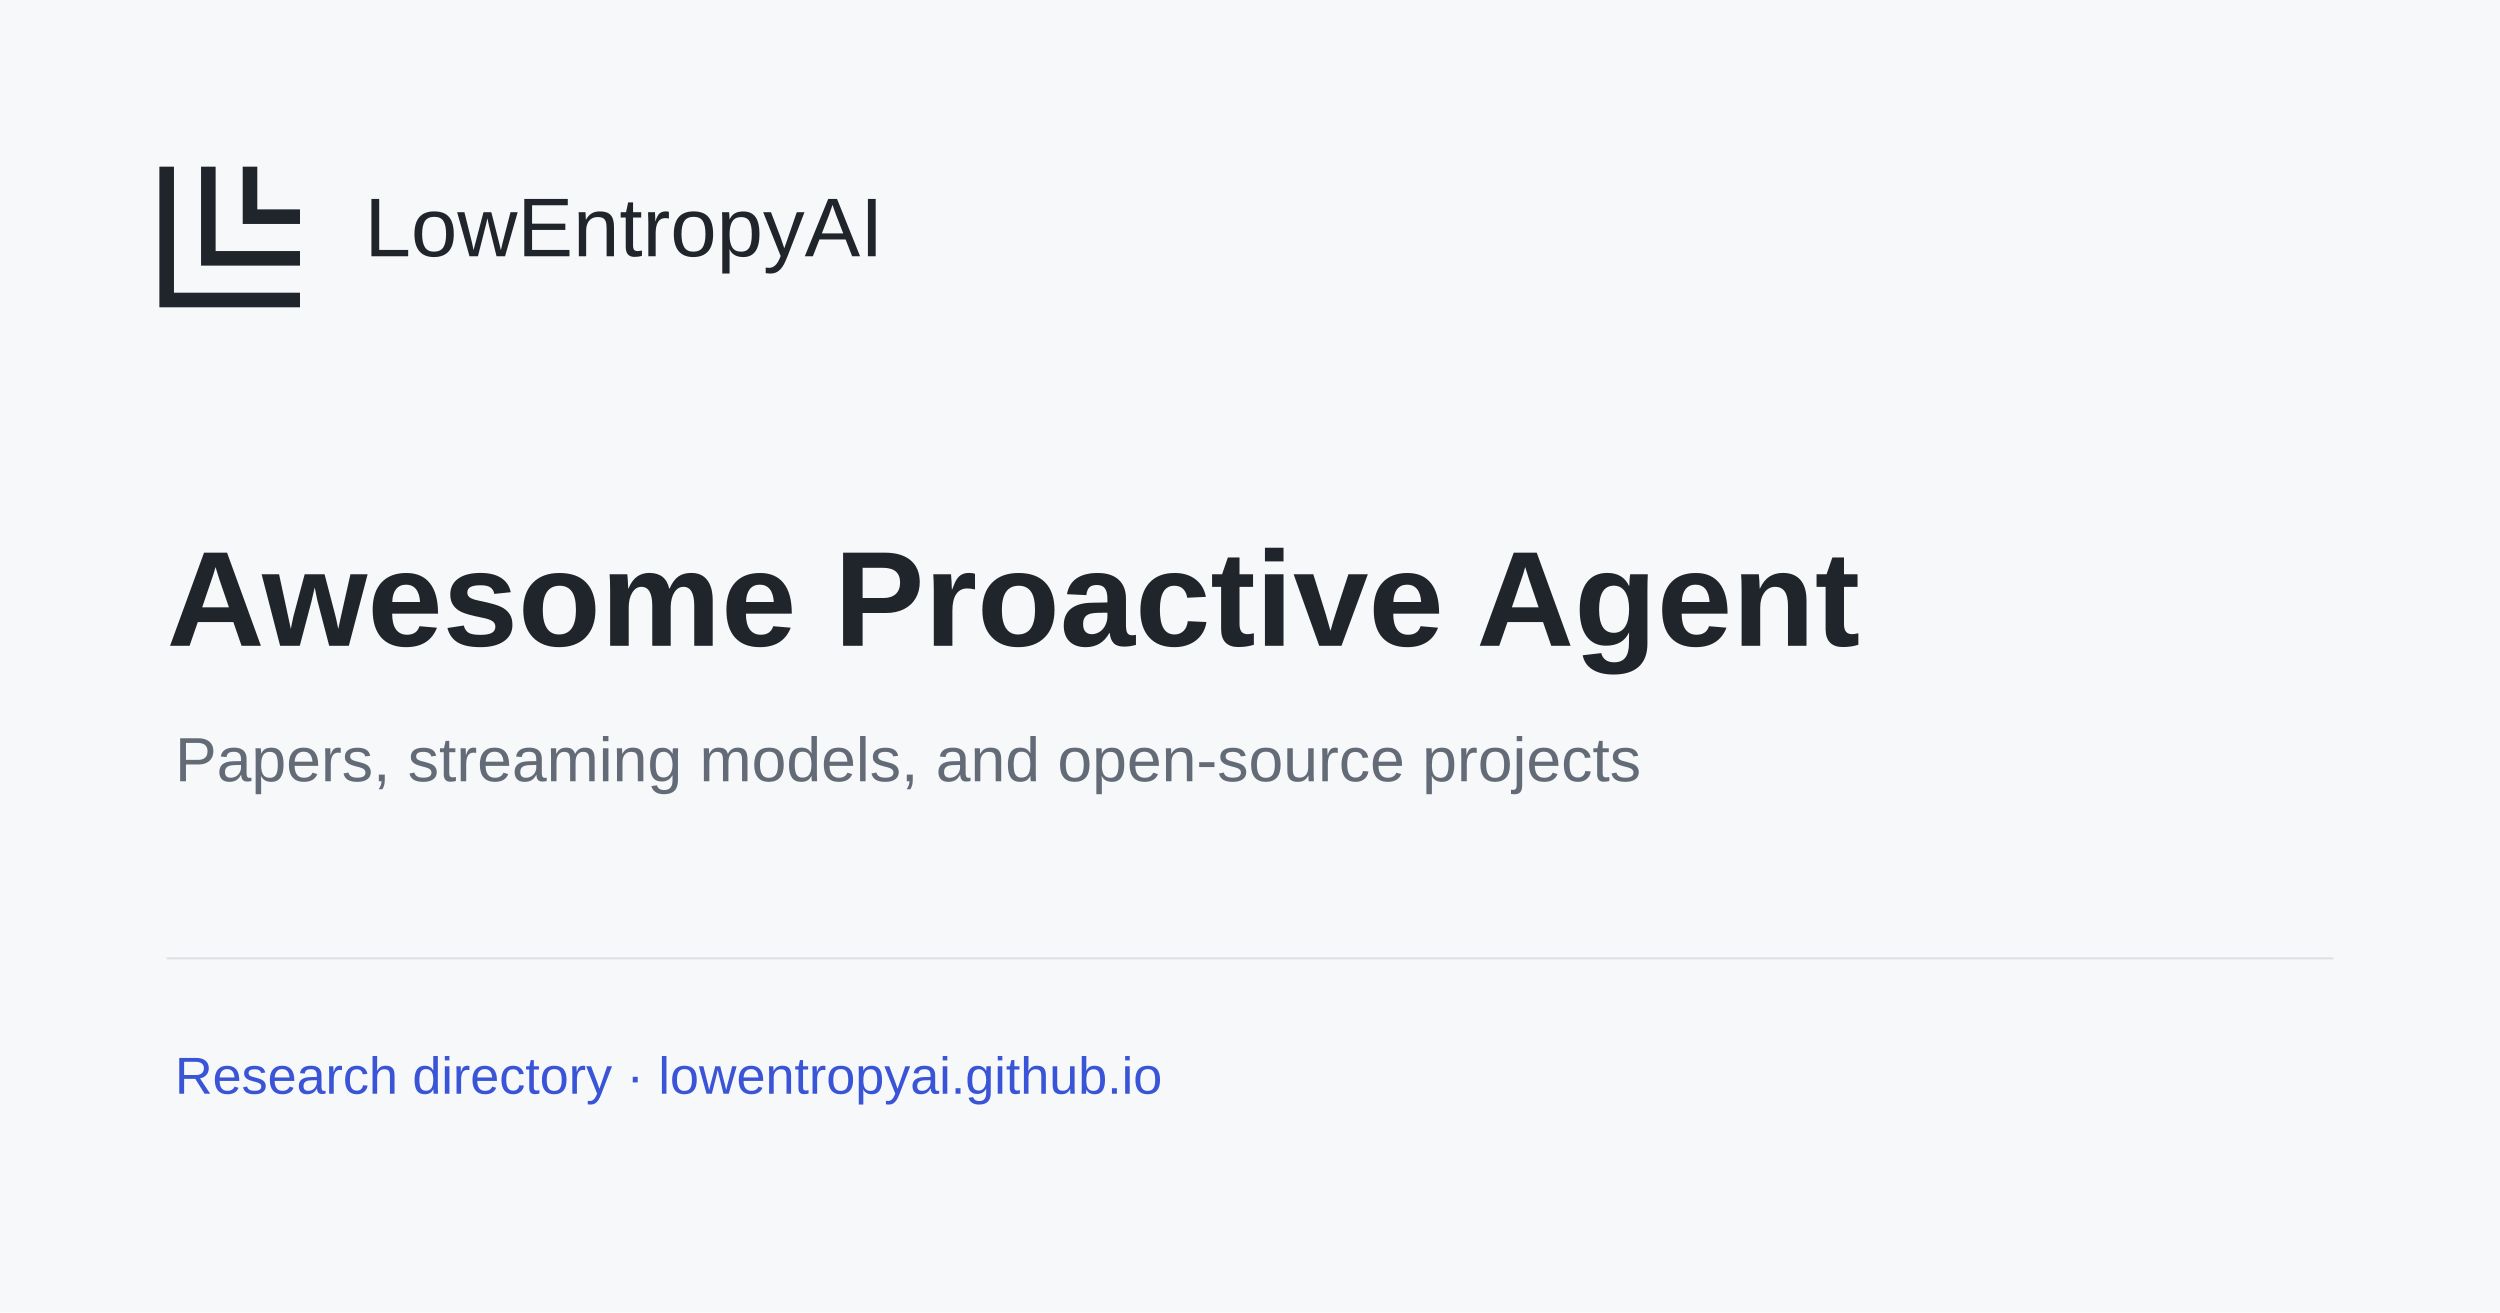
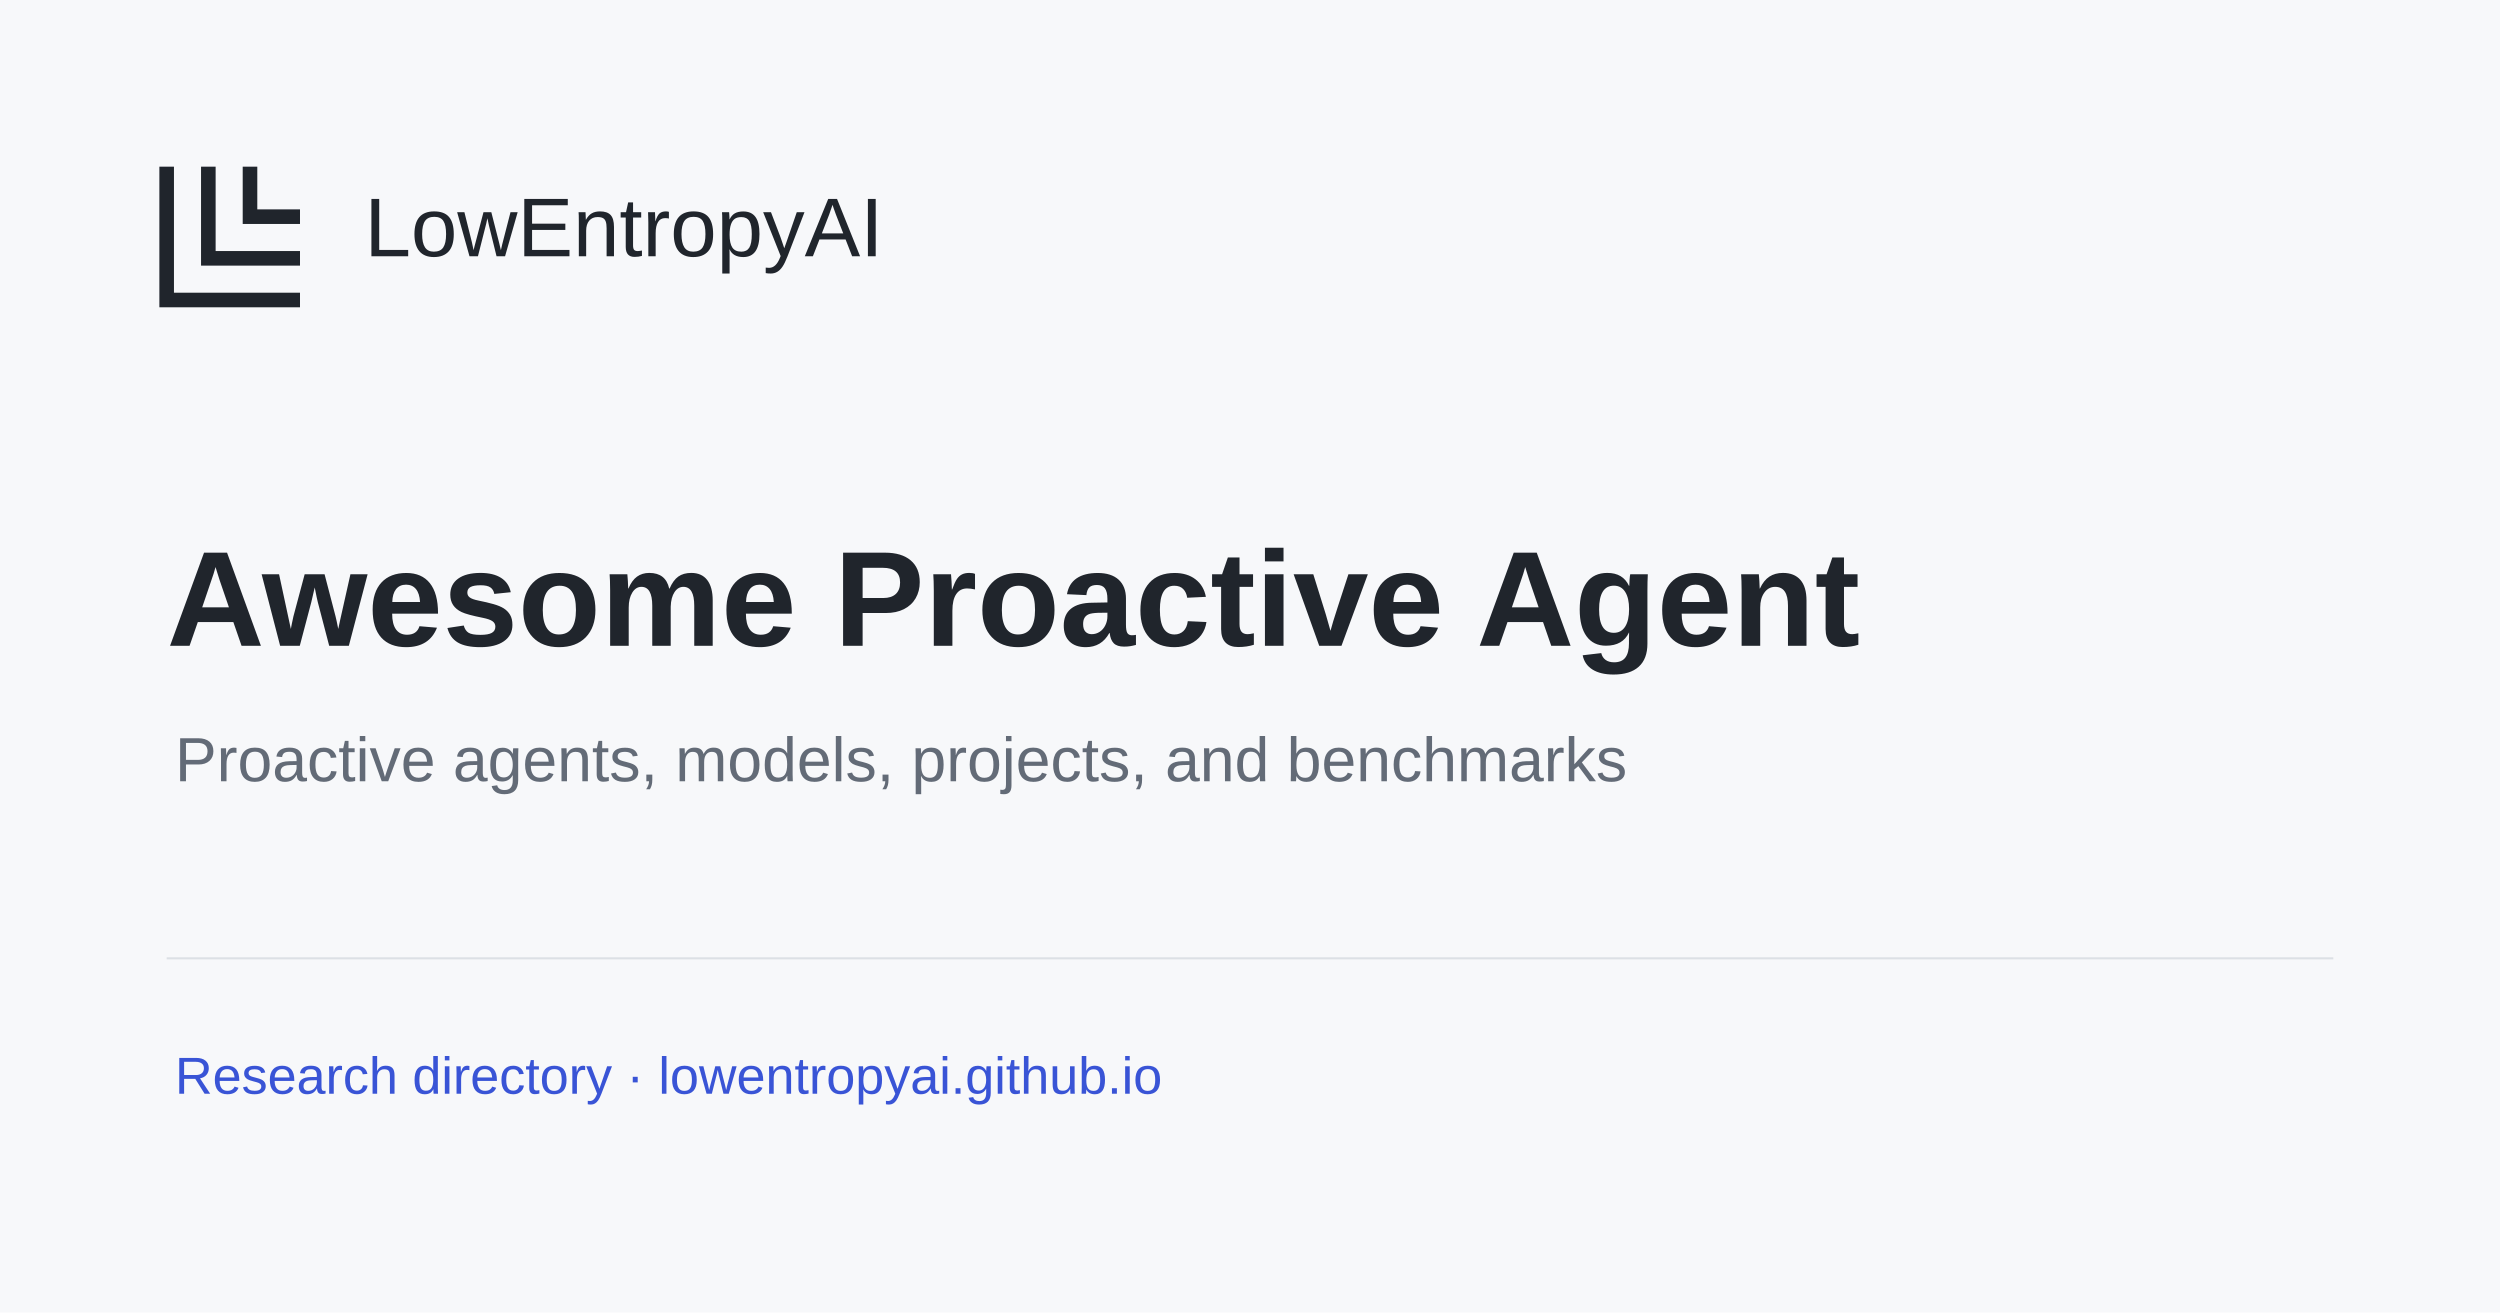
<svg xmlns="http://www.w3.org/2000/svg" width="1200" height="630" viewBox="0 0 1200 630">
  <rect width="1200" height="630" fill="#f7f8fa" />
  <path d="M80 80v64h64M100 80v44h44M120 80v24h24" stroke="#20252c" fill="none" stroke-width="7" />
  <text x="175" y="123" font-family="Arial,sans-serif" font-size="40" fill="#20252c">LowEntropyAI</text>
  <text x="80" y="310" font-family="Arial,sans-serif" font-weight="700" font-size="65" fill="#20252c">Awesome Proactive Agent</text>
-   <text x="84" y="375" font-family="Arial,sans-serif" font-size="30" fill="#636b77">Papers, streaming models, and open-source projects</text>
+   <text x="84" y="375" font-family="Arial,sans-serif" font-size="30" fill="#636b77">Proactive agents, models, projects, and benchmarks</text>
  <path d="M80 460h1040" stroke="#dce0e5" />
  <text x="84" y="525" font-family="Arial,sans-serif" font-size="25" fill="#3954d6">Research directory · lowentropyai.github.io</text>
</svg>
